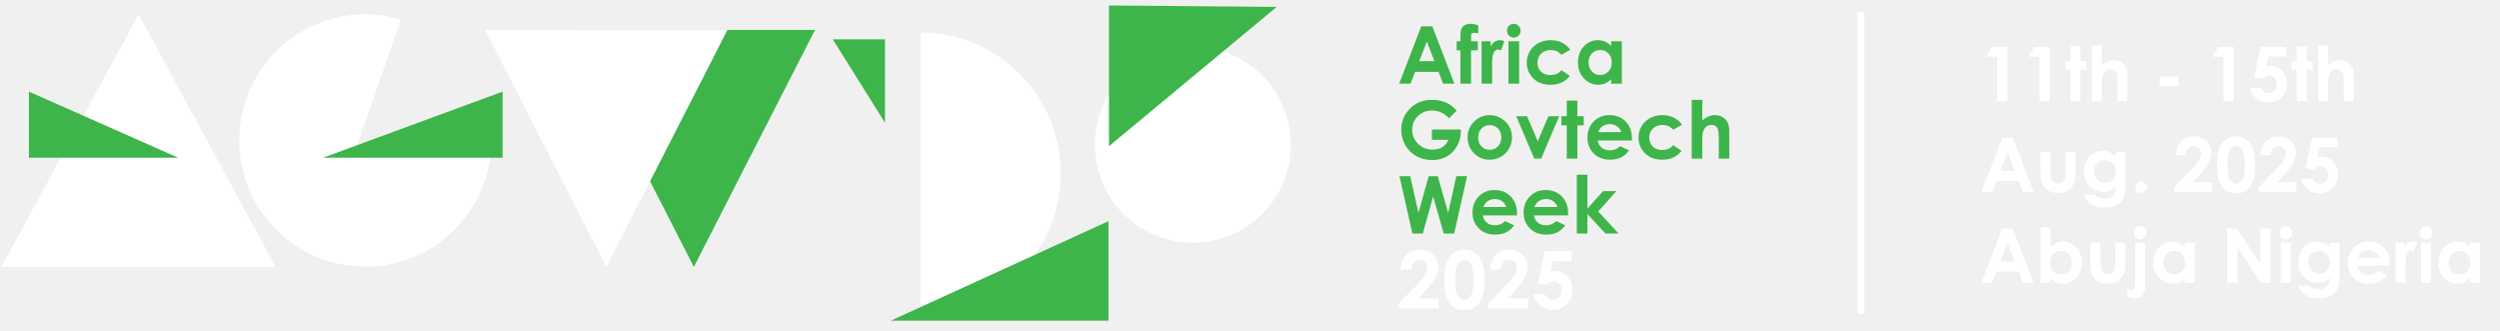
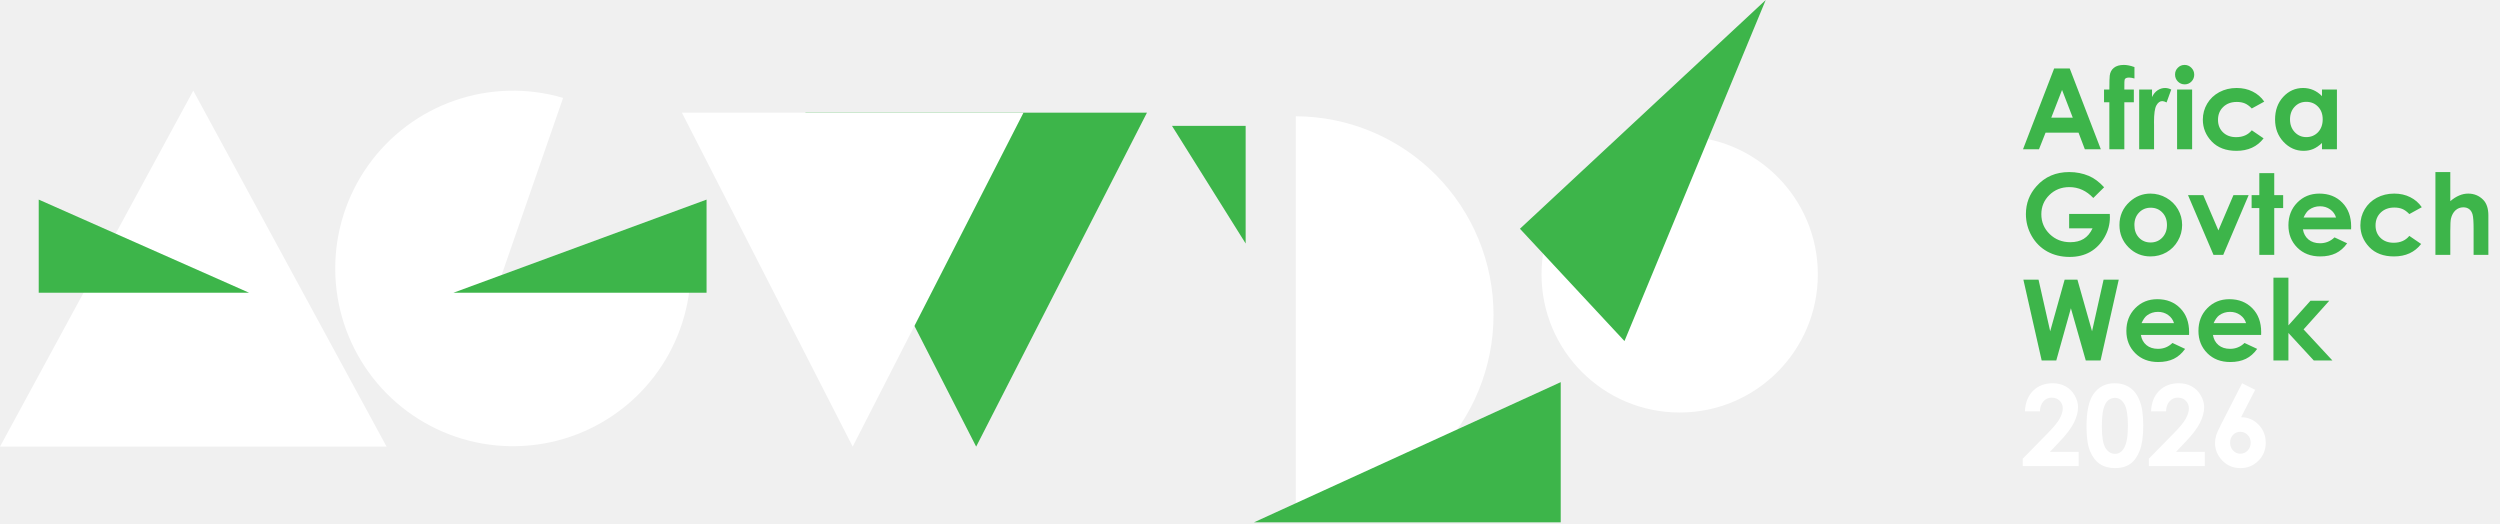
- <svg xmlns="http://www.w3.org/2000/svg" width="303" height="40" viewBox="0 0 303 40" fill="none">
-   <path d="M33.423 32.349H0.178L16.8 1.737L33.423 32.349Z" fill="white" />
-   <path d="M59.571 17.607C59.45 20.79 58.338 23.855 56.391 26.375C54.443 28.895 51.757 30.744 48.707 31.664C45.657 32.583 42.397 32.527 39.381 31.503C36.365 30.479 33.744 28.539 31.884 25.953C30.024 23.368 29.018 20.265 29.007 17.08C28.996 13.895 29.98 10.786 31.821 8.188C33.663 5.589 36.27 3.63 39.279 2.585C42.288 1.54 45.548 1.461 48.604 2.359L43.068 18.306L59.571 17.607Z" fill="white" />
-   <path d="M144.631 29.416C151.192 29.416 156.511 24.097 156.511 17.535C156.511 10.974 151.192 5.655 144.631 5.655C138.069 5.655 132.75 10.974 132.75 17.535C132.75 24.097 138.069 29.416 144.631 29.416Z" fill="white" />
-   <path d="M128.62 21.024C128.623 25.542 126.835 29.877 123.647 33.079C120.46 36.281 116.133 38.09 111.615 38.108V3.939C116.133 3.958 120.46 5.766 123.647 8.968C126.835 12.171 128.623 16.506 128.62 21.024Z" fill="white" />
-   <path d="M39.173 19.114H60.941V11.105L39.173 19.114Z" fill="#3DB54A" />
-   <path d="M108.014 38.863H134.4V26.805L108.014 38.863Z" fill="#3DB54A" />
-   <path d="M107.305 14.881V4.767H100.972L107.305 14.881Z" fill="#3DB54A" />
-   <path d="M21.595 19.114H3.508V11.105L21.595 19.114Z" fill="#3DB54A" />
-   <path d="M69.438 3.63H98.816L84.128 32.349L69.438 3.63Z" fill="#3DB54A" />
-   <path d="M58.821 3.63H88.199L73.509 32.349L58.821 3.63Z" fill="white" />
-   <path d="M134.463 0.665V1.843V17.716L154.797 0.838" fill="#3DB54A" />
-   <path d="M172.326 3.193H173.668L176.342 10.142H174.967L174.424 8.711H171.589L171.022 10.142H169.647L172.326 3.193ZM173.006 5.035L172.08 7.421H173.928L173.006 5.035ZM176.616 5.002H177.074C177.077 4.328 177.088 3.93 177.107 3.807C177.141 3.524 177.26 3.3 177.461 3.136C177.666 2.969 177.954 2.886 178.326 2.886C178.593 2.886 178.896 2.947 179.233 3.07V4.053C179.047 3.999 178.894 3.972 178.774 3.972C178.623 3.972 178.513 4.004 178.444 4.067C178.393 4.114 178.368 4.212 178.368 4.36L178.363 5.002H179.181V6.098H178.363V10.142H177.074V6.098H176.616V5.002ZM179.639 5.002H180.744V5.649C180.864 5.394 181.023 5.201 181.221 5.068C181.42 4.936 181.637 4.87 181.873 4.87C182.04 4.87 182.215 4.914 182.398 5.002L181.996 6.112C181.845 6.037 181.721 5.999 181.623 5.999C181.425 5.999 181.256 6.122 181.118 6.368C180.982 6.613 180.914 7.095 180.914 7.813L180.919 8.063V10.142H179.639V5.002ZM183.546 2.886C183.772 2.886 183.966 2.968 184.127 3.132C184.291 3.295 184.372 3.494 184.372 3.727C184.372 3.957 184.292 4.154 184.132 4.317C183.971 4.478 183.779 4.558 183.555 4.558C183.325 4.558 183.128 4.476 182.965 4.313C182.804 4.146 182.724 3.944 182.724 3.708C182.724 3.481 182.804 3.287 182.965 3.127C183.125 2.966 183.319 2.886 183.546 2.886ZM182.899 5.002H184.193V10.142H182.899V5.002ZM190.396 6.042L189.323 6.632C189.122 6.421 188.922 6.275 188.723 6.193C188.528 6.111 188.298 6.07 188.034 6.07C187.552 6.07 187.161 6.215 186.862 6.505C186.566 6.791 186.418 7.16 186.418 7.61C186.418 8.048 186.561 8.405 186.848 8.682C187.134 8.96 187.511 9.098 187.977 9.098C188.553 9.098 189.002 8.901 189.323 8.508L190.339 9.202C189.788 9.917 189.01 10.274 188.005 10.274C187.101 10.274 186.393 10.007 185.879 9.471C185.369 8.936 185.114 8.309 185.114 7.591C185.114 7.093 185.239 6.635 185.487 6.216C185.736 5.798 186.083 5.468 186.527 5.229C186.974 4.99 187.473 4.87 188.024 4.87C188.534 4.87 188.993 4.972 189.399 5.177C189.805 5.379 190.137 5.667 190.396 6.042ZM195.361 5.002H196.646V10.142H195.361V9.599C195.109 9.838 194.855 10.011 194.6 10.118C194.348 10.222 194.074 10.274 193.778 10.274C193.114 10.274 192.539 10.018 192.054 9.504C191.569 8.988 191.326 8.347 191.326 7.582C191.326 6.788 191.561 6.138 192.03 5.631C192.499 5.124 193.069 4.87 193.74 4.87C194.049 4.87 194.339 4.928 194.61 5.045C194.88 5.161 195.131 5.336 195.361 5.569V5.002ZM194.005 6.06C193.605 6.06 193.273 6.202 193.008 6.486C192.743 6.766 192.611 7.127 192.611 7.567C192.611 8.012 192.745 8.377 193.013 8.663C193.284 8.95 193.616 9.093 194.01 9.093C194.416 9.093 194.753 8.953 195.02 8.673C195.288 8.389 195.422 8.019 195.422 7.563C195.422 7.116 195.288 6.753 195.02 6.476C194.753 6.199 194.414 6.06 194.005 6.06Z" fill="#3DB54A" />
-   <path d="M176.625 13.408L175.694 14.329C175.105 13.706 174.419 13.394 173.635 13.394C172.951 13.394 172.378 13.621 171.915 14.074C171.455 14.528 171.225 15.079 171.225 15.728C171.225 16.398 171.465 16.967 171.943 17.433C172.422 17.899 173.013 18.132 173.715 18.132C174.172 18.132 174.556 18.036 174.868 17.844C175.183 17.652 175.436 17.351 175.628 16.942H173.616V15.699H177.112L177.121 15.992C177.121 16.6 176.964 17.176 176.649 17.721C176.334 18.266 175.926 18.682 175.425 18.968C174.924 19.255 174.337 19.398 173.663 19.398C172.942 19.398 172.298 19.242 171.731 18.93C171.167 18.616 170.72 18.168 170.389 17.589C170.062 17.009 169.898 16.384 169.898 15.713C169.898 14.794 170.202 13.994 170.81 13.314C171.531 12.504 172.469 12.1 173.625 12.1C174.23 12.1 174.795 12.211 175.321 12.435C175.765 12.624 176.2 12.948 176.625 13.408ZM180.607 13.951C181.092 13.951 181.547 14.073 181.973 14.315C182.401 14.558 182.735 14.887 182.974 15.302C183.213 15.718 183.333 16.167 183.333 16.649C183.333 17.134 183.212 17.587 182.969 18.009C182.73 18.431 182.402 18.762 181.987 19.001C181.571 19.238 181.113 19.356 180.612 19.356C179.875 19.356 179.245 19.094 178.722 18.572C178.203 18.046 177.943 17.408 177.943 16.658C177.943 15.855 178.237 15.186 178.826 14.65C179.343 14.184 179.937 13.951 180.607 13.951ZM180.626 15.165C180.226 15.165 179.892 15.306 179.625 15.586C179.36 15.863 179.228 16.219 179.228 16.654C179.228 17.101 179.359 17.463 179.62 17.74C179.885 18.017 180.218 18.156 180.622 18.156C181.025 18.156 181.36 18.016 181.628 17.735C181.895 17.455 182.029 17.094 182.029 16.654C182.029 16.213 181.897 15.855 181.632 15.581C181.371 15.304 181.036 15.165 180.626 15.165ZM183.839 14.084H185.152L186.451 17.116L187.745 14.084H189.054L186.867 19.223H186.031L183.839 14.084ZM189.97 12.189H191.255V14.084H192.021V15.194H191.255V19.223H189.97V15.194H189.309V14.084H189.97V12.189ZM197.864 17.027H193.721C193.781 17.392 193.94 17.683 194.199 17.901C194.46 18.115 194.792 18.222 195.195 18.222C195.677 18.222 196.091 18.053 196.438 17.716L197.524 18.227C197.253 18.611 196.929 18.896 196.551 19.082C196.173 19.264 195.724 19.356 195.205 19.356C194.398 19.356 193.742 19.102 193.235 18.595C192.728 18.085 192.474 17.447 192.474 16.682C192.474 15.898 192.726 15.247 193.23 14.731C193.737 14.211 194.372 13.951 195.134 13.951C195.943 13.951 196.601 14.211 197.109 14.731C197.616 15.247 197.869 15.931 197.869 16.781L197.864 17.027ZM196.57 16.011C196.485 15.724 196.316 15.491 196.065 15.312C195.816 15.132 195.526 15.043 195.195 15.043C194.836 15.043 194.521 15.143 194.25 15.345C194.08 15.471 193.923 15.693 193.778 16.011H196.57ZM203.944 15.123L202.872 15.713C202.67 15.502 202.47 15.356 202.272 15.274C202.077 15.192 201.847 15.151 201.582 15.151C201.1 15.151 200.71 15.296 200.411 15.586C200.115 15.872 199.967 16.241 199.967 16.691C199.967 17.129 200.11 17.486 200.396 17.764C200.683 18.041 201.059 18.179 201.526 18.179C202.102 18.179 202.551 17.983 202.872 17.589L203.888 18.283C203.336 18.998 202.559 19.356 201.554 19.356C200.65 19.356 199.941 19.088 199.428 18.553C198.918 18.017 198.663 17.39 198.663 16.672C198.663 16.175 198.787 15.716 199.036 15.298C199.285 14.879 199.631 14.55 200.075 14.31C200.522 14.071 201.022 13.951 201.573 13.951C202.083 13.951 202.541 14.054 202.947 14.258C203.354 14.46 203.686 14.748 203.944 15.123ZM205.116 12.1H206.396V14.603C206.648 14.386 206.902 14.224 207.157 14.117C207.412 14.006 207.67 13.951 207.931 13.951C208.442 13.951 208.871 14.128 209.221 14.48C209.52 14.786 209.67 15.235 209.67 15.827V19.223H208.399V16.97C208.399 16.375 208.371 15.972 208.314 15.761C208.257 15.55 208.16 15.392 208.021 15.288C207.886 15.184 207.717 15.132 207.516 15.132C207.254 15.132 207.029 15.219 206.84 15.392C206.654 15.565 206.525 15.802 206.453 16.101C206.415 16.255 206.396 16.608 206.396 17.159V19.223H205.116V12.1Z" fill="#3DB54A" />
-   <path d="M169.681 21.355H170.984L171.986 25.791L173.228 21.355H174.329L175.586 25.791L176.578 21.355H177.882L176.318 28.305H175.047L173.767 23.812L172.51 28.305H171.254L169.681 21.355ZM183.928 26.108H179.785C179.845 26.473 180.004 26.765 180.262 26.982C180.524 27.196 180.856 27.303 181.259 27.303C181.741 27.303 182.155 27.135 182.502 26.798L183.588 27.308C183.317 27.692 182.993 27.977 182.615 28.163C182.237 28.346 181.788 28.437 181.269 28.437C180.462 28.437 179.806 28.183 179.299 27.676C178.792 27.166 178.538 26.528 178.538 25.763C178.538 24.979 178.79 24.328 179.294 23.812C179.801 23.292 180.436 23.032 181.198 23.032C182.007 23.032 182.665 23.292 183.173 23.812C183.68 24.328 183.933 25.012 183.933 25.862L183.928 26.108ZM182.634 25.092C182.549 24.806 182.38 24.573 182.129 24.393C181.88 24.214 181.59 24.124 181.259 24.124C180.9 24.124 180.585 24.225 180.314 24.426C180.144 24.552 179.987 24.774 179.842 25.092H182.634ZM190.126 26.108H185.983C186.043 26.473 186.202 26.765 186.46 26.982C186.722 27.196 187.054 27.303 187.457 27.303C187.939 27.303 188.353 27.135 188.7 26.798L189.786 27.308C189.515 27.692 189.191 27.977 188.813 28.163C188.435 28.346 187.986 28.437 187.467 28.437C186.66 28.437 186.004 28.183 185.497 27.676C184.99 27.166 184.736 26.528 184.736 25.763C184.736 24.979 184.988 24.328 185.492 23.812C185.999 23.292 186.634 23.032 187.396 23.032C188.205 23.032 188.863 23.292 189.371 23.812C189.878 24.328 190.131 25.012 190.131 25.862L190.126 26.108ZM188.832 25.092C188.747 24.806 188.578 24.573 188.326 24.393C188.078 24.214 187.788 24.124 187.457 24.124C187.098 24.124 186.783 24.225 186.512 24.426C186.342 24.552 186.185 24.774 186.04 25.092H188.832ZM191.185 21.181H192.474V25.286L194.373 23.165H195.989L193.778 25.631L196.258 28.305H194.657L192.474 25.938V28.305H191.185V21.181Z" fill="#3DB54A" />
-   <path d="M171.103 32.676H169.813C169.847 31.926 170.082 31.337 170.517 30.909C170.954 30.478 171.515 30.262 172.198 30.262C172.621 30.262 172.992 30.352 173.313 30.531C173.638 30.708 173.896 30.964 174.088 31.301C174.283 31.635 174.381 31.975 174.381 32.322C174.381 32.734 174.263 33.178 174.027 33.654C173.794 34.129 173.365 34.692 172.742 35.34L171.962 36.162H174.438V37.386H169.624V36.753L171.773 34.561C172.293 34.035 172.638 33.613 172.808 33.295C172.981 32.974 173.068 32.684 173.068 32.426C173.068 32.158 172.978 31.938 172.798 31.764C172.622 31.588 172.394 31.5 172.113 31.5C171.83 31.5 171.594 31.605 171.405 31.816C171.216 32.027 171.115 32.314 171.103 32.676ZM177.527 30.262C178.034 30.262 178.47 30.386 178.836 30.635C179.204 30.884 179.488 31.265 179.686 31.778C179.888 32.289 179.988 33 179.988 33.914C179.988 34.837 179.886 35.554 179.681 36.068C179.48 36.581 179.207 36.959 178.864 37.202C178.521 37.441 178.088 37.561 177.565 37.561C177.042 37.561 176.603 37.439 176.247 37.197C175.891 36.954 175.612 36.586 175.411 36.092C175.209 35.597 175.109 34.893 175.109 33.98C175.109 32.704 175.305 31.78 175.699 31.207C176.137 30.577 176.746 30.262 177.527 30.262ZM177.56 31.519C177.337 31.519 177.138 31.591 176.965 31.736C176.792 31.878 176.66 32.123 176.568 32.473C176.477 32.822 176.431 33.334 176.431 34.008C176.431 34.887 176.535 35.495 176.743 35.832C176.954 36.166 177.226 36.332 177.56 36.332C177.882 36.332 178.137 36.173 178.326 35.855C178.556 35.471 178.67 34.829 178.67 33.928C178.67 33.015 178.567 32.385 178.359 32.038C178.154 31.692 177.888 31.519 177.56 31.519ZM181.949 32.676H180.659C180.694 31.926 180.929 31.337 181.363 30.909C181.801 30.478 182.362 30.262 183.045 30.262C183.467 30.262 183.839 30.352 184.16 30.531C184.484 30.708 184.742 30.964 184.935 31.301C185.13 31.635 185.227 31.975 185.227 32.322C185.227 32.734 185.109 33.178 184.873 33.654C184.64 34.129 184.212 34.692 183.588 35.34L182.809 36.162H185.284V37.386H180.47V36.753L182.62 34.561C183.139 34.035 183.484 33.613 183.654 33.295C183.828 32.974 183.914 32.684 183.914 32.426C183.914 32.158 183.824 31.938 183.645 31.764C183.469 31.588 183.24 31.5 182.96 31.5C182.676 31.5 182.44 31.605 182.251 31.816C182.062 32.027 181.962 32.314 181.949 32.676ZM187.301 30.437H190.556V31.656H188.289L188.005 32.922C188.084 32.9 188.161 32.884 188.237 32.874C188.312 32.862 188.385 32.855 188.454 32.855C189.084 32.855 189.607 33.071 190.022 33.503C190.441 33.931 190.651 34.481 190.651 35.151C190.651 35.828 190.419 36.4 189.956 36.866C189.496 37.329 188.936 37.561 188.275 37.561C187.682 37.561 187.174 37.392 186.749 37.055C186.323 36.718 186.045 36.257 185.912 35.671H187.301C187.408 35.888 187.549 36.054 187.722 36.167C187.898 36.277 188.092 36.332 188.303 36.332C188.596 36.332 188.845 36.227 189.049 36.016C189.254 35.805 189.356 35.534 189.356 35.203C189.356 34.882 189.26 34.619 189.068 34.414C188.879 34.207 188.649 34.103 188.378 34.103C188.234 34.103 188.09 34.139 187.949 34.211C187.81 34.284 187.673 34.392 187.538 34.537L186.46 34.296L187.301 30.437Z" fill="white" />
-   <line x1="225.637" y1="1.484" x2="225.637" y2="38.044" stroke="white" stroke-width="0.831" />
-   <path d="M241.531 5.699H243.401V12.264H242.161V6.873H240.808L241.531 5.699ZM246.655 5.699H248.525V12.264H247.284V6.873H245.932L246.655 5.699ZM251.038 5.619H252.251V7.408H252.975V8.457H252.251V12.264H251.038V8.457H250.413V7.408H251.038V5.619ZM253.635 5.534H254.844V7.899C255.083 7.694 255.322 7.541 255.563 7.439C255.804 7.335 256.048 7.283 256.295 7.283C256.777 7.283 257.183 7.45 257.513 7.783C257.796 8.072 257.937 8.496 257.937 9.055V12.264H256.737V10.135C256.737 9.573 256.71 9.192 256.656 8.993C256.603 8.793 256.511 8.645 256.38 8.546C256.252 8.448 256.093 8.399 255.902 8.399C255.655 8.399 255.443 8.481 255.264 8.645C255.088 8.808 254.966 9.031 254.898 9.314C254.862 9.46 254.844 9.793 254.844 10.314V12.264H253.635V5.534ZM261.851 9.278H264.119V10.412H261.851V9.278ZM268.97 5.699H270.84V12.264H269.599V6.873H268.247L268.97 5.699ZM274.116 5.699H277.191V6.85H275.048L274.781 8.046C274.855 8.026 274.928 8.011 274.999 8.002C275.071 7.99 275.139 7.984 275.205 7.984C275.8 7.984 276.294 8.188 276.686 8.595C277.082 9 277.28 9.519 277.28 10.153C277.28 10.793 277.061 11.333 276.624 11.773C276.19 12.21 275.66 12.429 275.035 12.429C274.476 12.429 273.995 12.27 273.594 11.952C273.192 11.633 272.929 11.197 272.804 10.644H274.116C274.217 10.849 274.349 11.005 274.513 11.113C274.68 11.217 274.863 11.269 275.062 11.269C275.339 11.269 275.574 11.169 275.767 10.97C275.96 10.77 276.057 10.514 276.057 10.202C276.057 9.899 275.966 9.65 275.785 9.457C275.606 9.26 275.389 9.162 275.133 9.162C274.996 9.162 274.861 9.196 274.727 9.265C274.596 9.333 274.467 9.436 274.339 9.573L273.321 9.345L274.116 5.699ZM278.476 5.619H279.69V7.408H280.413V8.457H279.69V12.264H278.476V8.457H277.851V7.408H278.476V5.619ZM281.074 5.534H282.283V7.899C282.521 7.694 282.761 7.541 283.002 7.439C283.243 7.335 283.487 7.283 283.733 7.283C284.215 7.283 284.622 7.45 284.952 7.783C285.235 8.072 285.376 8.496 285.376 9.055V12.264H284.175V10.135C284.175 9.573 284.149 9.192 284.095 8.993C284.041 8.793 283.949 8.645 283.818 8.546C283.69 8.448 283.531 8.399 283.341 8.399C283.094 8.399 282.881 8.481 282.703 8.645C282.527 8.808 282.405 9.031 282.337 9.314C282.301 9.46 282.283 9.793 282.283 10.314V12.264H281.074V5.534ZM242.777 16.699H244.044L246.57 23.264H245.271L244.758 21.912H242.08L241.545 23.264H240.246L242.777 16.699ZM243.419 18.439L242.544 20.693H244.29L243.419 18.439ZM247.405 18.408H248.636V20.747C248.636 21.202 248.668 21.519 248.73 21.698C248.793 21.873 248.892 22.01 249.029 22.108C249.169 22.206 249.34 22.255 249.542 22.255C249.745 22.255 249.916 22.208 250.056 22.113C250.199 22.014 250.304 21.872 250.373 21.684C250.423 21.544 250.448 21.245 250.448 20.787V18.408H251.671V20.466C251.671 21.314 251.604 21.894 251.47 22.206C251.307 22.587 251.066 22.88 250.747 23.085C250.429 23.288 250.024 23.389 249.534 23.389C249.001 23.389 248.57 23.27 248.239 23.032C247.912 22.794 247.681 22.462 247.547 22.037C247.452 21.742 247.405 21.207 247.405 20.43V18.408ZM256.487 18.408H257.701V22.568C257.701 23.389 257.536 23.993 257.205 24.38C256.762 24.903 256.094 25.165 255.202 25.165C254.725 25.165 254.325 25.106 254.001 24.987C253.677 24.868 253.403 24.692 253.18 24.46C252.957 24.231 252.792 23.951 252.684 23.621H254.028C254.147 23.758 254.3 23.861 254.487 23.929C254.675 24 254.897 24.036 255.152 24.036C255.48 24.036 255.743 23.985 255.942 23.884C256.142 23.783 256.282 23.652 256.362 23.492C256.445 23.331 256.487 23.054 256.487 22.662C256.273 22.876 256.048 23.03 255.813 23.126C255.578 23.218 255.312 23.264 255.014 23.264C254.362 23.264 253.812 23.029 253.363 22.559C252.914 22.089 252.689 21.494 252.689 20.774C252.689 20.003 252.927 19.384 253.403 18.917C253.834 18.494 254.349 18.283 254.947 18.283C255.227 18.283 255.49 18.335 255.737 18.439C255.987 18.541 256.237 18.709 256.487 18.944V18.408ZM255.224 19.421C254.84 19.421 254.523 19.551 254.273 19.81C254.023 20.066 253.898 20.388 253.898 20.778C253.898 21.183 254.026 21.515 254.282 21.773C254.538 22.032 254.859 22.162 255.246 22.162C255.624 22.162 255.935 22.035 256.179 21.782C256.426 21.529 256.549 21.198 256.549 20.787C256.549 20.382 256.426 20.054 256.179 19.801C255.932 19.548 255.614 19.421 255.224 19.421ZM259.598 21.992C259.791 21.992 259.956 22.061 260.093 22.197C260.23 22.331 260.298 22.495 260.298 22.688C260.298 22.882 260.23 23.047 260.093 23.184C259.956 23.32 259.791 23.389 259.598 23.389C259.404 23.389 259.239 23.32 259.102 23.184C258.965 23.047 258.897 22.882 258.897 22.688C258.897 22.495 258.965 22.331 259.102 22.197C259.239 22.061 259.404 21.992 259.598 21.992ZM265.034 18.814H263.815C263.848 18.106 264.07 17.55 264.48 17.145C264.894 16.738 265.423 16.534 266.069 16.534C266.468 16.534 266.819 16.619 267.122 16.788C267.429 16.955 267.673 17.197 267.854 17.516C268.039 17.831 268.131 18.152 268.131 18.48C268.131 18.869 268.019 19.289 267.796 19.738C267.576 20.188 267.171 20.719 266.582 21.331L265.846 22.108H268.184V23.264H263.637V22.666L265.667 20.595C266.158 20.098 266.484 19.7 266.645 19.399C266.808 19.096 266.89 18.822 266.89 18.578C266.89 18.325 266.805 18.117 266.636 17.953C266.469 17.786 266.253 17.703 265.989 17.703C265.721 17.703 265.498 17.803 265.319 18.002C265.141 18.201 265.045 18.472 265.034 18.814ZM271.103 16.534C271.582 16.534 271.994 16.651 272.339 16.886C272.688 17.121 272.955 17.481 273.143 17.966C273.333 18.448 273.428 19.121 273.428 19.984C273.428 20.855 273.332 21.534 273.138 22.019C272.948 22.504 272.691 22.861 272.366 23.09C272.042 23.316 271.633 23.429 271.139 23.429C270.645 23.429 270.23 23.315 269.894 23.085C269.558 22.856 269.294 22.508 269.104 22.041C268.913 21.574 268.818 20.909 268.818 20.046C268.818 18.841 269.004 17.968 269.376 17.426C269.79 16.831 270.365 16.534 271.103 16.534ZM271.134 17.721C270.923 17.721 270.736 17.789 270.572 17.926C270.408 18.06 270.283 18.292 270.197 18.622C270.111 18.953 270.068 19.436 270.068 20.073C270.068 20.903 270.166 21.477 270.362 21.796C270.562 22.111 270.819 22.269 271.134 22.269C271.438 22.269 271.679 22.119 271.857 21.818C272.075 21.455 272.183 20.848 272.183 19.997C272.183 19.134 272.085 18.539 271.889 18.212C271.695 17.885 271.444 17.721 271.134 17.721ZM275.281 18.814H274.062C274.095 18.106 274.317 17.55 274.727 17.145C275.141 16.738 275.67 16.534 276.316 16.534C276.715 16.534 277.066 16.619 277.369 16.788C277.676 16.955 277.92 17.197 278.101 17.516C278.286 17.831 278.378 18.152 278.378 18.48C278.378 18.869 278.266 19.289 278.043 19.738C277.823 20.188 277.418 20.719 276.829 21.331L276.093 22.108H278.431V23.264H273.884V22.666L275.914 20.595C276.405 20.098 276.731 19.7 276.892 19.399C277.055 19.096 277.137 18.822 277.137 18.578C277.137 18.325 277.052 18.117 276.883 17.953C276.716 17.786 276.5 17.703 276.236 17.703C275.968 17.703 275.745 17.803 275.566 18.002C275.388 18.201 275.292 18.472 275.281 18.814ZM280.337 16.699H283.412V17.85H281.27L281.002 19.047C281.077 19.026 281.149 19.011 281.221 19.002C281.292 18.99 281.361 18.984 281.426 18.984C282.021 18.984 282.515 19.188 282.908 19.595C283.304 20 283.501 20.519 283.501 21.153C283.501 21.793 283.283 22.333 282.845 22.773C282.411 23.21 281.881 23.429 281.257 23.429C280.697 23.429 280.217 23.27 279.815 22.952C279.413 22.633 279.15 22.197 279.025 21.644H280.337C280.438 21.849 280.571 22.005 280.734 22.113C280.901 22.217 281.084 22.269 281.283 22.269C281.56 22.269 281.795 22.169 281.988 21.97C282.182 21.77 282.279 21.515 282.279 21.202C282.279 20.899 282.188 20.65 282.006 20.457C281.828 20.26 281.611 20.162 281.355 20.162C281.218 20.162 281.082 20.196 280.949 20.265C280.818 20.333 280.688 20.436 280.56 20.573L279.543 20.345L280.337 16.699ZM242.777 27.699H244.044L246.57 34.264H245.271L244.758 32.912H242.08L241.545 34.264H240.246L242.777 27.699ZM243.419 29.439L242.544 31.693H244.29L243.419 29.439ZM248.619 27.534V29.944C248.839 29.724 249.077 29.558 249.333 29.448C249.589 29.338 249.862 29.283 250.154 29.283C250.788 29.283 251.326 29.523 251.769 30.002C252.213 30.481 252.434 31.095 252.434 31.845C252.434 32.568 252.205 33.173 251.747 33.661C251.289 34.147 250.746 34.389 250.118 34.389C249.839 34.389 249.578 34.34 249.337 34.242C249.096 34.141 248.857 33.977 248.619 33.751V34.264H247.409V27.534H248.619ZM249.899 30.408C249.516 30.408 249.197 30.539 248.944 30.801C248.692 31.062 248.565 31.405 248.565 31.827C248.565 32.259 248.692 32.608 248.944 32.876C249.197 33.141 249.516 33.273 249.899 33.273C250.271 33.273 250.584 33.138 250.837 32.867C251.093 32.596 251.221 32.251 251.221 31.832C251.221 31.415 251.096 31.074 250.846 30.81C250.596 30.542 250.28 30.408 249.899 30.408ZM253.439 29.408H254.67V31.747C254.67 32.202 254.702 32.519 254.764 32.697C254.827 32.873 254.926 33.01 255.063 33.108C255.203 33.206 255.374 33.255 255.576 33.255C255.779 33.255 255.95 33.208 256.09 33.112C256.232 33.014 256.338 32.871 256.407 32.684C256.457 32.544 256.482 32.245 256.482 31.787V29.408H257.705V31.466C257.705 32.314 257.638 32.894 257.504 33.206C257.341 33.587 257.1 33.88 256.781 34.086C256.463 34.288 256.058 34.389 255.568 34.389C255.035 34.389 254.603 34.27 254.273 34.032C253.946 33.794 253.715 33.462 253.581 33.037C253.486 32.742 253.439 32.207 253.439 31.43V29.408ZM259.504 27.409C259.721 27.409 259.906 27.486 260.057 27.641C260.212 27.796 260.289 27.983 260.289 28.203C260.289 28.42 260.213 28.606 260.062 28.761C259.91 28.916 259.729 28.993 259.517 28.993C259.3 28.993 259.114 28.914 258.959 28.757C258.808 28.599 258.732 28.409 258.732 28.185C258.732 27.971 258.806 27.788 258.955 27.636C259.107 27.485 259.29 27.409 259.504 27.409ZM258.897 29.408H260.115V34.425C260.115 34.886 260.069 35.23 259.977 35.456C259.888 35.685 259.745 35.86 259.548 35.982C259.352 36.104 259.116 36.165 258.839 36.165C258.595 36.165 258.291 36.104 257.928 35.982V35.023C258.119 35.115 258.287 35.161 258.433 35.161C258.587 35.161 258.704 35.115 258.781 35.023C258.858 34.931 258.897 34.761 258.897 34.514V29.408ZM264.895 29.408H266.109V34.264H264.895V33.751C264.657 33.977 264.418 34.141 264.177 34.242C263.939 34.34 263.68 34.389 263.4 34.389C262.772 34.389 262.229 34.147 261.771 33.661C261.313 33.173 261.084 32.568 261.084 31.845C261.084 31.095 261.305 30.481 261.749 30.002C262.192 29.523 262.731 29.283 263.364 29.283C263.656 29.283 263.93 29.338 264.186 29.448C264.441 29.558 264.678 29.724 264.895 29.944V29.408ZM263.614 30.408C263.236 30.408 262.923 30.542 262.673 30.81C262.423 31.074 262.298 31.415 262.298 31.832C262.298 32.251 262.424 32.596 262.677 32.867C262.933 33.138 263.247 33.273 263.619 33.273C264.003 33.273 264.321 33.141 264.574 32.876C264.827 32.608 264.953 32.259 264.953 31.827C264.953 31.405 264.827 31.062 264.574 30.801C264.321 30.539 264.001 30.408 263.614 30.408ZM270.041 27.699H271.237L274.053 32.019V27.699H275.303V34.264H274.102L271.291 29.957V34.264H270.041V27.699ZM277.146 27.409C277.36 27.409 277.543 27.486 277.695 27.641C277.85 27.796 277.927 27.983 277.927 28.203C277.927 28.42 277.851 28.606 277.7 28.761C277.548 28.913 277.366 28.989 277.155 28.989C276.938 28.989 276.752 28.911 276.597 28.757C276.445 28.599 276.37 28.409 276.37 28.185C276.37 27.971 276.445 27.788 276.597 27.636C276.749 27.485 276.932 27.409 277.146 27.409ZM276.535 29.408H277.758V34.264H276.535V29.408ZM282.453 29.408H283.667V33.568C283.667 34.389 283.501 34.993 283.171 35.38C282.728 35.903 282.06 36.165 281.167 36.165C280.691 36.165 280.291 36.106 279.967 35.987C279.642 35.868 279.369 35.692 279.146 35.46C278.922 35.231 278.757 34.951 278.65 34.621H279.993C280.113 34.758 280.266 34.861 280.453 34.929C280.641 35 280.862 35.036 281.118 35.036C281.445 35.036 281.709 34.986 281.908 34.884C282.107 34.783 282.247 34.652 282.328 34.492C282.411 34.331 282.453 34.054 282.453 33.661C282.238 33.876 282.014 34.03 281.779 34.126C281.544 34.218 281.277 34.264 280.98 34.264C280.328 34.264 279.778 34.029 279.329 33.559C278.879 33.089 278.655 32.494 278.655 31.774C278.655 31.003 278.893 30.384 279.369 29.917C279.8 29.494 280.315 29.283 280.913 29.283C281.193 29.283 281.456 29.335 281.703 29.439C281.953 29.541 282.203 29.709 282.453 29.944V29.408ZM281.19 30.421C280.806 30.421 280.489 30.551 280.239 30.81C279.989 31.066 279.864 31.388 279.864 31.778C279.864 32.183 279.992 32.514 280.248 32.773C280.504 33.032 280.825 33.162 281.212 33.162C281.59 33.162 281.901 33.035 282.145 32.782C282.392 32.529 282.515 32.198 282.515 31.787C282.515 31.382 282.392 31.054 282.145 30.801C281.898 30.548 281.579 30.421 281.19 30.421ZM289.763 32.189H285.849C285.905 32.534 286.056 32.809 286.3 33.014C286.547 33.217 286.861 33.318 287.241 33.318C287.697 33.318 288.088 33.159 288.415 32.84L289.442 33.322C289.186 33.685 288.879 33.955 288.522 34.13C288.165 34.303 287.741 34.389 287.25 34.389C286.489 34.389 285.868 34.149 285.389 33.67C284.91 33.188 284.671 32.586 284.671 31.863C284.671 31.122 284.909 30.508 285.385 30.02C285.864 29.529 286.463 29.283 287.183 29.283C287.948 29.283 288.57 29.529 289.049 30.02C289.528 30.508 289.767 31.153 289.767 31.957L289.763 32.189ZM288.54 31.229C288.46 30.958 288.301 30.738 288.063 30.569C287.828 30.399 287.554 30.314 287.241 30.314C286.902 30.314 286.605 30.41 286.349 30.6C286.188 30.719 286.039 30.929 285.903 31.229H288.54ZM290.468 29.408H291.512V30.02C291.626 29.779 291.776 29.596 291.963 29.471C292.151 29.346 292.356 29.283 292.579 29.283C292.737 29.283 292.902 29.325 293.075 29.408L292.695 30.457C292.552 30.386 292.435 30.35 292.343 30.35C292.155 30.35 291.996 30.466 291.865 30.698C291.737 30.93 291.673 31.385 291.673 32.064L291.678 32.3V34.264H290.468V29.408ZM294.159 27.409C294.373 27.409 294.556 27.486 294.708 27.641C294.863 27.796 294.94 27.983 294.94 28.203C294.94 28.42 294.864 28.606 294.712 28.761C294.561 28.913 294.379 28.989 294.168 28.989C293.951 28.989 293.765 28.911 293.61 28.757C293.458 28.599 293.382 28.409 293.382 28.185C293.382 27.971 293.458 27.788 293.61 27.636C293.762 27.485 293.945 27.409 294.159 27.409ZM293.548 29.408H294.77V34.264H293.548V29.408ZM299.466 29.408H300.679V34.264H299.466V33.751C299.228 33.977 298.988 34.141 298.747 34.242C298.509 34.34 298.25 34.389 297.97 34.389C297.343 34.389 296.8 34.147 296.341 33.661C295.883 33.173 295.654 32.568 295.654 31.845C295.654 31.095 295.876 30.481 296.319 30.002C296.762 29.523 297.301 29.283 297.935 29.283C298.226 29.283 298.5 29.338 298.756 29.448C299.012 29.558 299.248 29.724 299.466 29.944V29.408ZM298.185 30.408C297.807 30.408 297.493 30.542 297.243 30.81C296.993 31.074 296.868 31.415 296.868 31.832C296.868 32.251 296.995 32.596 297.247 32.867C297.503 33.138 297.817 33.273 298.189 33.273C298.573 33.273 298.891 33.141 299.144 32.876C299.397 32.608 299.524 32.259 299.524 31.827C299.524 31.405 299.397 31.062 299.144 30.801C298.891 30.539 298.571 30.408 298.185 30.408Z" fill="white" />
+ <svg xmlns="http://www.w3.org/2000/svg" width="215" height="45" viewBox="0 0 215 45" fill="none">
+   <path d="M33.246 38.409H0L16.622 7.798L33.246 38.409Z" fill="white" />
+   <path d="M59.394 23.667C59.273 26.85 58.161 29.915 56.214 32.435C54.266 34.956 51.58 36.804 48.53 37.724C45.481 38.643 42.22 38.587 39.204 37.563C36.188 36.539 33.567 34.599 31.707 32.013C29.847 29.428 28.841 26.326 28.83 23.14C28.819 19.956 29.803 16.846 31.644 14.248C33.486 11.649 36.093 9.69 39.102 8.645C42.111 7.6 45.371 7.521 48.427 8.419L42.892 24.366L59.394 23.667Z" fill="white" />
+   <path d="M144.453 35.476C151.014 35.476 156.334 30.157 156.334 23.595C156.334 17.034 151.014 11.715 144.453 11.715C137.891 11.715 132.572 17.034 132.572 23.595C132.572 30.157 137.891 35.476 144.453 35.476Z" fill="white" />
+   <path d="M128.443 27.084C128.445 31.602 126.657 35.937 123.47 39.139C120.282 42.342 115.956 44.15 111.438 44.168V9.999C115.956 10.018 120.282 11.826 123.47 15.028C126.657 18.231 128.445 22.566 128.443 27.084Z" fill="white" />
+   <path d="M38.996 25.174H60.764V17.165L38.996 25.174Z" fill="#3DB54A" />
+   <path d="M107.836 44.923H134.222V32.865L107.836 44.923Z" fill="#3DB54A" />
+   <path d="M151.852 -2.31173e-07L130.715 19.673L139.705 29.332L151.852 -2.31173e-07Z" fill="#3DB54A" />
+   <path d="M107.126 20.941V10.827H100.793L107.126 20.941Z" fill="#3DB54A" />
+   <path d="M21.417 25.174H3.33V17.165L21.417 25.174Z" fill="#3DB54A" />
+   <path d="M69.26 9.69H98.638L83.95 38.409L69.26 9.69Z" fill="#3DB54A" />
+   <path d="M58.643 9.69H88.021L73.331 38.409L58.643 9.69Z" fill="white" />
+   <path d="M176.656 5.89H177.998L180.672 12.839H179.297L178.754 11.408H175.919L175.352 12.839H173.978L176.656 5.89ZM177.336 7.733L176.41 10.118H178.258L177.336 7.733ZM180.946 7.7H181.404C181.407 7.026 181.418 6.627 181.437 6.504C181.472 6.221 181.59 5.997 181.791 5.834C181.996 5.667 182.284 5.583 182.656 5.583C182.923 5.583 183.226 5.645 183.563 5.768V6.75C183.377 6.697 183.224 6.67 183.104 6.67C182.953 6.67 182.843 6.701 182.774 6.764C182.723 6.812 182.698 6.909 182.698 7.057L182.693 7.7H183.511V8.796H182.693V12.839H181.404V8.796H180.946V7.7ZM183.969 7.7H185.074V8.347C185.194 8.092 185.353 7.898 185.552 7.766C185.75 7.634 185.967 7.567 186.203 7.567C186.37 7.567 186.545 7.611 186.728 7.7L186.326 8.81C186.175 8.734 186.051 8.696 185.953 8.696C185.755 8.696 185.586 8.819 185.448 9.065C185.312 9.311 185.244 9.792 185.244 10.511L185.249 10.761V12.839H183.969V7.7ZM187.876 5.583C188.103 5.583 188.296 5.665 188.457 5.829C188.621 5.993 188.703 6.191 188.703 6.424C188.703 6.654 188.622 6.851 188.462 7.015C188.301 7.175 188.109 7.256 187.885 7.256C187.655 7.256 187.459 7.174 187.295 7.01C187.134 6.843 187.054 6.641 187.054 6.405C187.054 6.178 187.134 5.985 187.295 5.824C187.455 5.664 187.649 5.583 187.876 5.583ZM187.229 7.7H188.523V12.839H187.229V7.7ZM194.726 8.739L193.653 9.329C193.452 9.118 193.252 8.972 193.053 8.89C192.858 8.808 192.628 8.767 192.364 8.767C191.882 8.767 191.491 8.912 191.192 9.202C190.896 9.489 190.748 9.857 190.748 10.307C190.748 10.745 190.891 11.103 191.178 11.38C191.465 11.657 191.841 11.795 192.307 11.795C192.883 11.795 193.332 11.599 193.653 11.205L194.669 11.899C194.118 12.614 193.34 12.972 192.335 12.972C191.431 12.972 190.723 12.704 190.209 12.169C189.699 11.633 189.444 11.007 189.444 10.288C189.444 9.791 189.569 9.333 189.817 8.914C190.066 8.495 190.413 8.166 190.857 7.926C191.304 7.687 191.803 7.567 192.354 7.567C192.864 7.567 193.323 7.67 193.729 7.874C194.135 8.076 194.467 8.364 194.726 8.739ZM199.691 7.7H200.976V12.839H199.691V12.296C199.439 12.536 199.185 12.709 198.93 12.816C198.678 12.92 198.404 12.972 198.108 12.972C197.444 12.972 196.869 12.715 196.384 12.202C195.899 11.685 195.656 11.044 195.656 10.279C195.656 9.485 195.891 8.835 196.36 8.328C196.829 7.821 197.4 7.567 198.07 7.567C198.379 7.567 198.669 7.626 198.94 7.742C199.21 7.859 199.461 8.033 199.691 8.267V7.7ZM198.335 8.758C197.935 8.758 197.603 8.9 197.338 9.183C197.074 9.463 196.941 9.824 196.941 10.265C196.941 10.709 197.075 11.074 197.343 11.361C197.614 11.647 197.946 11.791 198.34 11.791C198.746 11.791 199.083 11.65 199.351 11.37C199.618 11.087 199.752 10.717 199.752 10.26C199.752 9.813 199.618 9.451 199.351 9.174C199.083 8.896 198.744 8.758 198.335 8.758Z" fill="#3DB54A" />
+   <path d="M180.955 16.105L180.024 17.027C179.435 16.403 178.749 16.091 177.965 16.091C177.281 16.091 176.708 16.318 176.245 16.771C175.785 17.225 175.555 17.776 175.555 18.425C175.555 19.096 175.795 19.664 176.273 20.13C176.752 20.596 177.343 20.829 178.045 20.829C178.502 20.829 178.886 20.733 179.198 20.541C179.513 20.349 179.766 20.048 179.958 19.639H177.946V18.397H181.442L181.451 18.689C181.451 19.297 181.294 19.874 180.979 20.419C180.664 20.963 180.256 21.379 179.755 21.666C179.254 21.952 178.667 22.096 177.993 22.096C177.272 22.096 176.628 21.94 176.061 21.628C175.497 21.313 175.05 20.866 174.719 20.286C174.392 19.707 174.228 19.082 174.228 18.411C174.228 17.491 174.532 16.691 175.14 16.011C175.861 15.201 176.799 14.797 177.955 14.797C178.56 14.797 179.125 14.909 179.651 15.132C180.095 15.321 180.53 15.646 180.955 16.105ZM184.937 16.649C185.422 16.649 185.878 16.77 186.303 17.012C186.731 17.255 187.065 17.584 187.304 18C187.544 18.416 187.663 18.864 187.663 19.346C187.663 19.831 187.542 20.285 187.299 20.707C187.06 21.129 186.733 21.459 186.317 21.699C185.901 21.935 185.443 22.053 184.942 22.053C184.205 22.053 183.575 21.792 183.053 21.269C182.533 20.743 182.273 20.105 182.273 19.356C182.273 18.552 182.568 17.883 183.156 17.348C183.673 16.882 184.267 16.649 184.937 16.649ZM184.956 17.863C184.556 17.863 184.223 18.003 183.955 18.283C183.69 18.56 183.558 18.916 183.558 19.351C183.558 19.798 183.689 20.16 183.95 20.437C184.215 20.715 184.548 20.853 184.952 20.853C185.355 20.853 185.69 20.713 185.958 20.433C186.226 20.152 186.359 19.792 186.359 19.351C186.359 18.91 186.227 18.552 185.963 18.279C185.701 18.001 185.366 17.863 184.956 17.863ZM188.169 16.781H189.482L190.781 19.814L192.076 16.781H193.384L191.197 21.921H190.361L188.169 16.781ZM194.301 14.887H195.585V16.781H196.351V17.891H195.585V21.921H194.301V17.891H193.639V16.781H194.301V14.887ZM202.194 19.724H198.051C198.111 20.089 198.27 20.381 198.529 20.598C198.79 20.812 199.122 20.919 199.525 20.919C200.007 20.919 200.421 20.751 200.768 20.414L201.854 20.924C201.583 21.308 201.259 21.593 200.881 21.779C200.503 21.962 200.054 22.053 199.535 22.053C198.729 22.053 198.072 21.799 197.565 21.292C197.058 20.782 196.804 20.145 196.804 19.379C196.804 18.595 197.056 17.945 197.56 17.428C198.067 16.909 198.702 16.649 199.464 16.649C200.273 16.649 200.932 16.909 201.439 17.428C201.946 17.945 202.199 18.628 202.199 19.478L202.194 19.724ZM200.9 18.708C200.815 18.422 200.647 18.189 200.395 18.009C200.146 17.83 199.856 17.74 199.525 17.74C199.166 17.74 198.851 17.841 198.581 18.042C198.41 18.168 198.253 18.39 198.108 18.708H200.9ZM208.274 17.82L207.202 18.411C207 18.2 206.8 18.053 206.602 17.971C206.407 17.89 206.177 17.849 205.912 17.849C205.43 17.849 205.04 17.993 204.741 18.283C204.445 18.57 204.297 18.938 204.297 19.389C204.297 19.826 204.44 20.184 204.727 20.461C205.013 20.738 205.39 20.877 205.856 20.877C206.432 20.877 206.881 20.68 207.202 20.286L208.218 20.981C207.667 21.695 206.889 22.053 205.884 22.053C204.98 22.053 204.271 21.785 203.758 21.25C203.248 20.715 202.993 20.088 202.993 19.37C202.993 18.872 203.117 18.414 203.366 17.995C203.615 17.576 203.961 17.247 204.405 17.008C204.853 16.768 205.352 16.649 205.903 16.649C206.413 16.649 206.871 16.751 207.278 16.956C207.684 17.157 208.016 17.445 208.274 17.82ZM209.446 14.797H210.726V17.301C210.978 17.083 211.232 16.921 211.487 16.814C211.742 16.704 212 16.649 212.261 16.649C212.772 16.649 213.202 16.825 213.551 17.178C213.85 17.483 214 17.932 214 18.524V21.921H212.729V19.667C212.729 19.072 212.701 18.669 212.644 18.458C212.587 18.247 212.49 18.09 212.351 17.986C212.216 17.882 212.047 17.83 211.846 17.83C211.584 17.83 211.359 17.916 211.17 18.09C210.984 18.263 210.855 18.499 210.783 18.798C210.745 18.952 210.726 19.305 210.726 19.856V21.921H209.446V14.797Z" fill="#3DB54A" />
+   <path d="M174.011 24.053H175.314L176.316 28.489L177.558 24.053H178.659L179.916 28.489L180.908 24.053H182.212L180.648 31.002H179.377L178.097 26.509L176.84 31.002H175.584L174.011 24.053ZM188.258 28.805H184.115C184.175 29.171 184.334 29.462 184.593 29.679C184.854 29.893 185.186 30 185.589 30C186.071 30 186.485 29.832 186.832 29.495L187.918 30.005C187.647 30.389 187.323 30.674 186.945 30.86C186.567 31.043 186.118 31.134 185.599 31.134C184.793 31.134 184.136 30.881 183.629 30.374C183.122 29.863 182.868 29.226 182.868 28.46C182.868 27.676 183.12 27.026 183.624 26.509C184.131 25.99 184.766 25.73 185.528 25.73C186.337 25.73 186.996 25.99 187.503 26.509C188.01 27.026 188.263 27.709 188.263 28.56L188.258 28.805ZM186.964 27.79C186.879 27.503 186.711 27.27 186.459 27.09C186.21 26.911 185.92 26.821 185.589 26.821C185.23 26.821 184.915 26.922 184.645 27.123C184.474 27.25 184.317 27.471 184.172 27.79H186.964ZM194.456 28.805H190.313C190.373 29.171 190.532 29.462 190.791 29.679C191.052 29.893 191.384 30 191.787 30C192.269 30 192.683 29.832 193.03 29.495L194.116 30.005C193.845 30.389 193.521 30.674 193.143 30.86C192.765 31.043 192.316 31.134 191.797 31.134C190.991 31.134 190.334 30.881 189.827 30.374C189.32 29.863 189.066 29.226 189.066 28.46C189.066 27.676 189.318 27.026 189.822 26.509C190.329 25.99 190.964 25.73 191.726 25.73C192.535 25.73 193.194 25.99 193.701 26.509C194.208 27.026 194.461 27.709 194.461 28.56L194.456 28.805ZM193.162 27.79C193.077 27.503 192.909 27.27 192.657 27.09C192.408 26.911 192.118 26.821 191.787 26.821C191.428 26.821 191.113 26.922 190.843 27.123C190.672 27.25 190.515 27.471 190.37 27.79H193.162ZM195.515 23.878H196.804V27.983L198.703 25.862H200.319L198.108 28.328L200.588 31.002H198.987L196.804 28.635V31.002H195.515V23.878Z" fill="#3DB54A" />
+   <path d="M175.433 35.373H174.143C174.178 34.624 174.412 34.035 174.847 33.606C175.285 33.175 175.845 32.959 176.529 32.959C176.951 32.959 177.322 33.049 177.643 33.229C177.968 33.405 178.226 33.662 178.418 33.999C178.613 34.333 178.711 34.673 178.711 35.019C178.711 35.432 178.593 35.876 178.357 36.351C178.124 36.827 177.695 37.389 177.072 38.038L176.292 38.86H178.768V40.083H173.954V39.45L176.103 37.258C176.623 36.732 176.968 36.31 177.138 35.992C177.311 35.671 177.398 35.381 177.398 35.123C177.398 34.855 177.308 34.635 177.129 34.462C176.952 34.285 176.724 34.197 176.444 34.197C176.16 34.197 175.924 34.303 175.735 34.514C175.546 34.725 175.445 35.011 175.433 35.373ZM181.857 32.959C182.364 32.959 182.801 33.084 183.166 33.333C183.534 33.581 183.818 33.962 184.016 34.476C184.218 34.986 184.319 35.698 184.319 36.611C184.319 37.534 184.216 38.252 184.012 38.765C183.81 39.279 183.538 39.657 183.194 39.899C182.851 40.138 182.418 40.258 181.895 40.258C181.372 40.258 180.933 40.137 180.577 39.894C180.221 39.652 179.943 39.283 179.741 38.789C179.539 38.294 179.439 37.59 179.439 36.677C179.439 35.402 179.635 34.477 180.029 33.904C180.467 33.274 181.076 32.959 181.857 32.959ZM181.89 34.216C181.667 34.216 181.468 34.288 181.295 34.433C181.122 34.575 180.99 34.821 180.898 35.17C180.807 35.52 180.761 36.032 180.761 36.706C180.761 37.584 180.865 38.192 181.073 38.529C181.284 38.863 181.557 39.03 181.89 39.03C182.212 39.03 182.467 38.871 182.656 38.553C182.886 38.168 183.001 37.526 183.001 36.625C183.001 35.712 182.897 35.082 182.689 34.736C182.484 34.389 182.218 34.216 181.89 34.216ZM186.279 35.373H184.989C185.024 34.624 185.259 34.035 185.693 33.606C186.131 33.175 186.692 32.959 187.375 32.959C187.797 32.959 188.169 33.049 188.49 33.229C188.814 33.405 189.073 33.662 189.265 33.999C189.46 34.333 189.558 34.673 189.558 35.019C189.558 35.432 189.439 35.876 189.203 36.351C188.97 36.827 188.542 37.389 187.918 38.038L187.139 38.86H189.614V40.083H184.8V39.45L186.95 37.258C187.47 36.732 187.814 36.31 187.984 35.992C188.158 35.671 188.244 35.381 188.244 35.123C188.244 34.855 188.155 34.635 187.975 34.462C187.799 34.285 187.57 34.197 187.29 34.197C187.007 34.197 186.77 34.303 186.581 34.514C186.392 34.725 186.292 35.011 186.279 35.373ZM192.822 32.959L193.946 33.522L192.732 35.883C193.321 35.883 193.822 36.095 194.234 36.517C194.647 36.939 194.853 37.463 194.853 38.09C194.853 38.694 194.641 39.208 194.216 39.63C193.793 40.049 193.283 40.258 192.685 40.258C192.058 40.258 191.535 40.041 191.117 39.606C190.701 39.168 190.493 38.668 190.493 38.104C190.493 37.89 190.524 37.674 190.587 37.457C190.654 37.239 190.803 36.906 191.036 36.455L192.822 32.959ZM192.657 37.135C192.411 37.135 192.205 37.225 192.038 37.405C191.871 37.581 191.787 37.803 191.787 38.071C191.787 38.339 191.874 38.564 192.047 38.746C192.224 38.929 192.428 39.02 192.661 39.02C192.907 39.02 193.118 38.931 193.294 38.751C193.471 38.572 193.559 38.345 193.559 38.071C193.559 37.803 193.472 37.581 193.299 37.405C193.129 37.225 192.915 37.135 192.657 37.135Z" fill="white" />
</svg>
